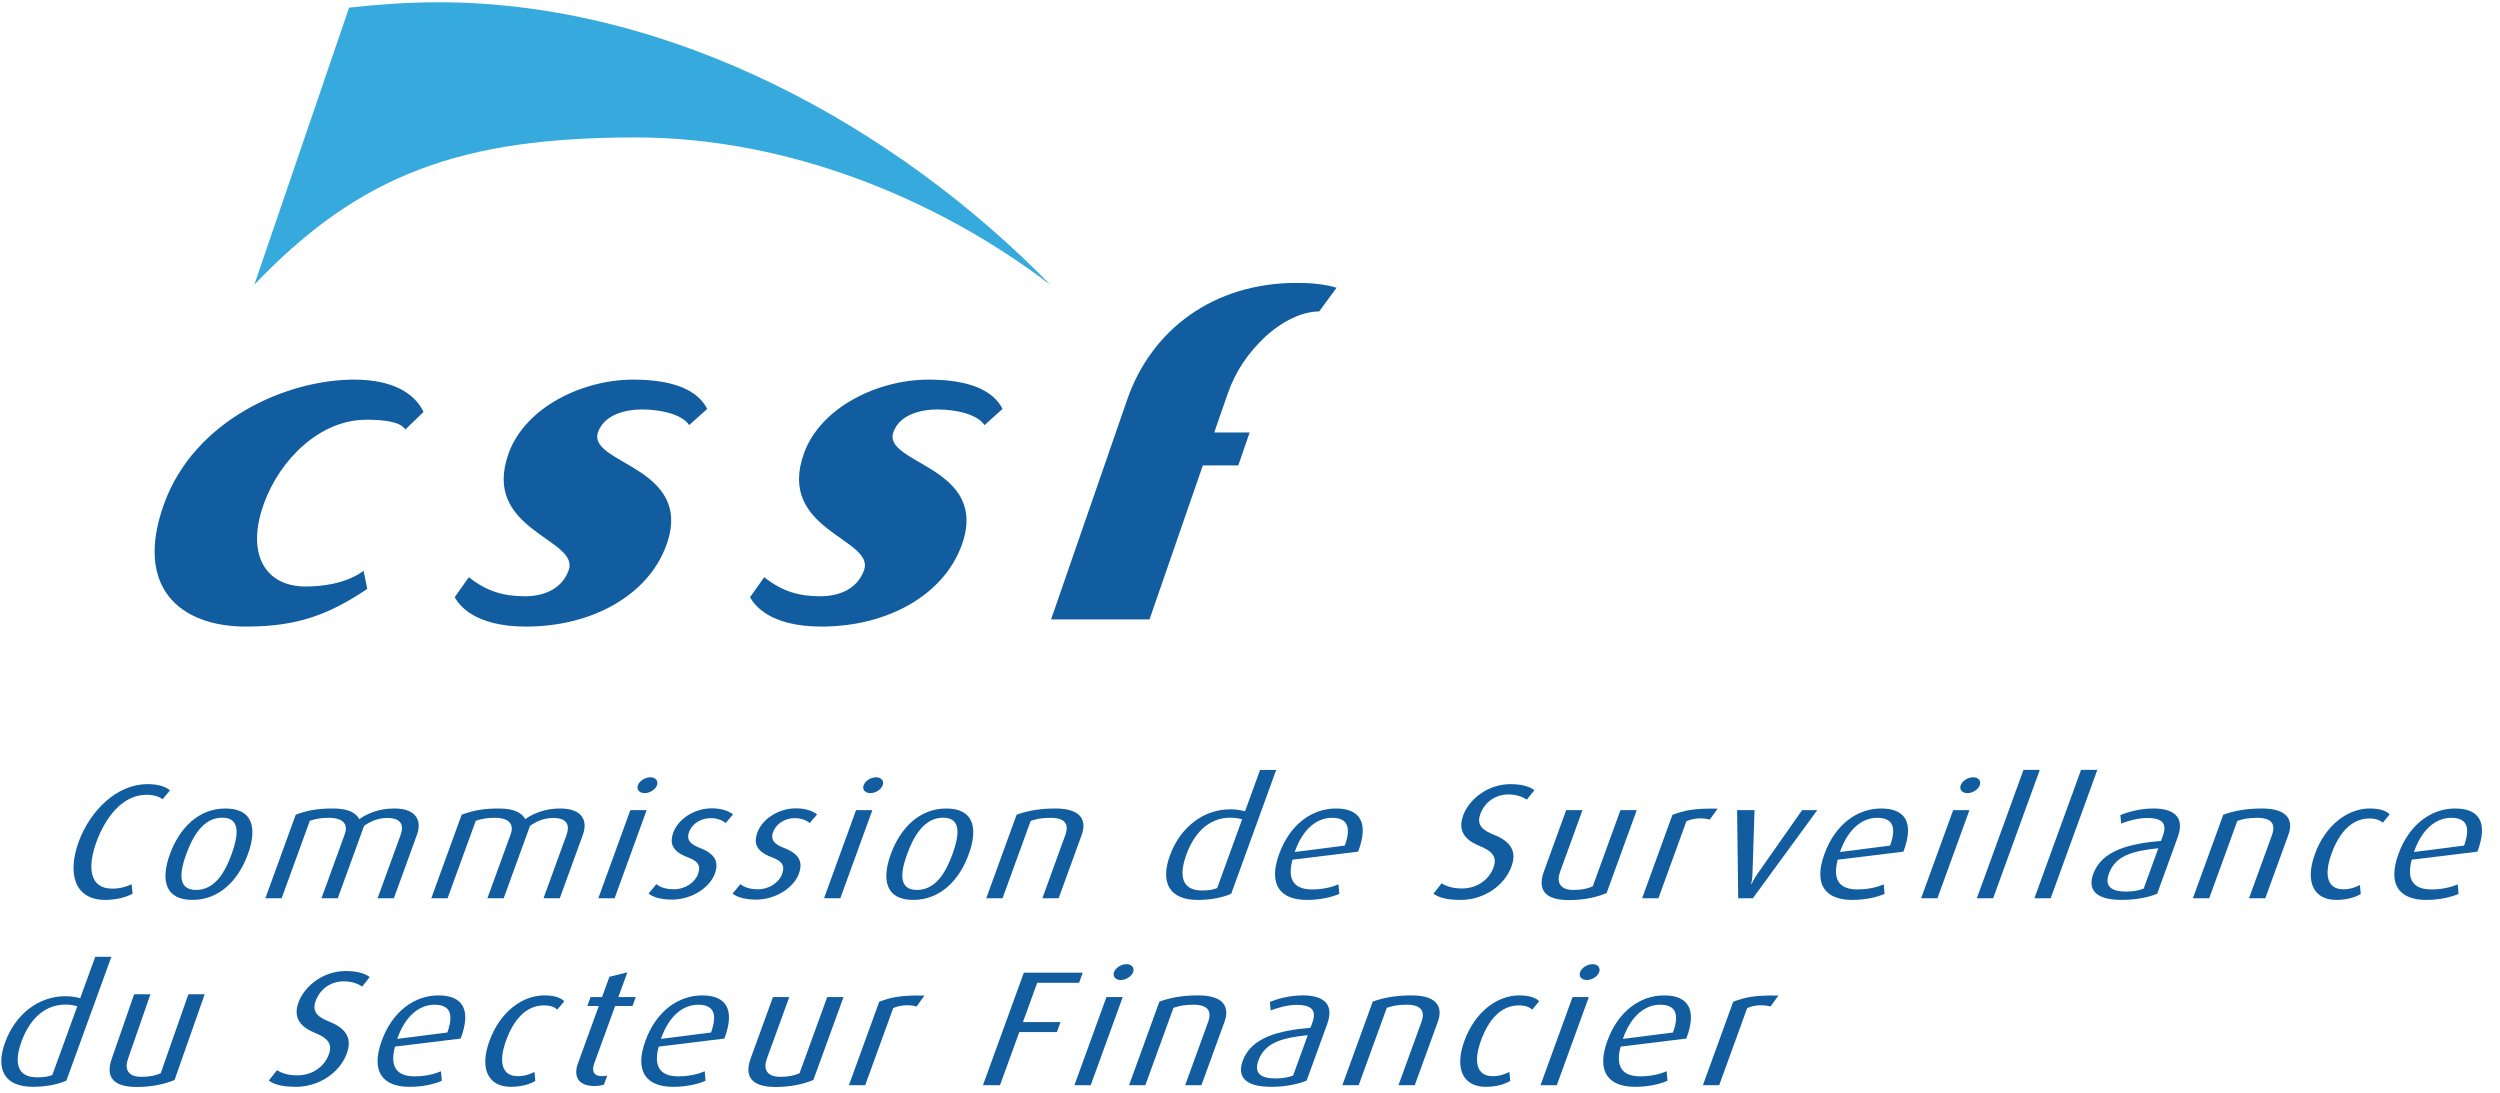
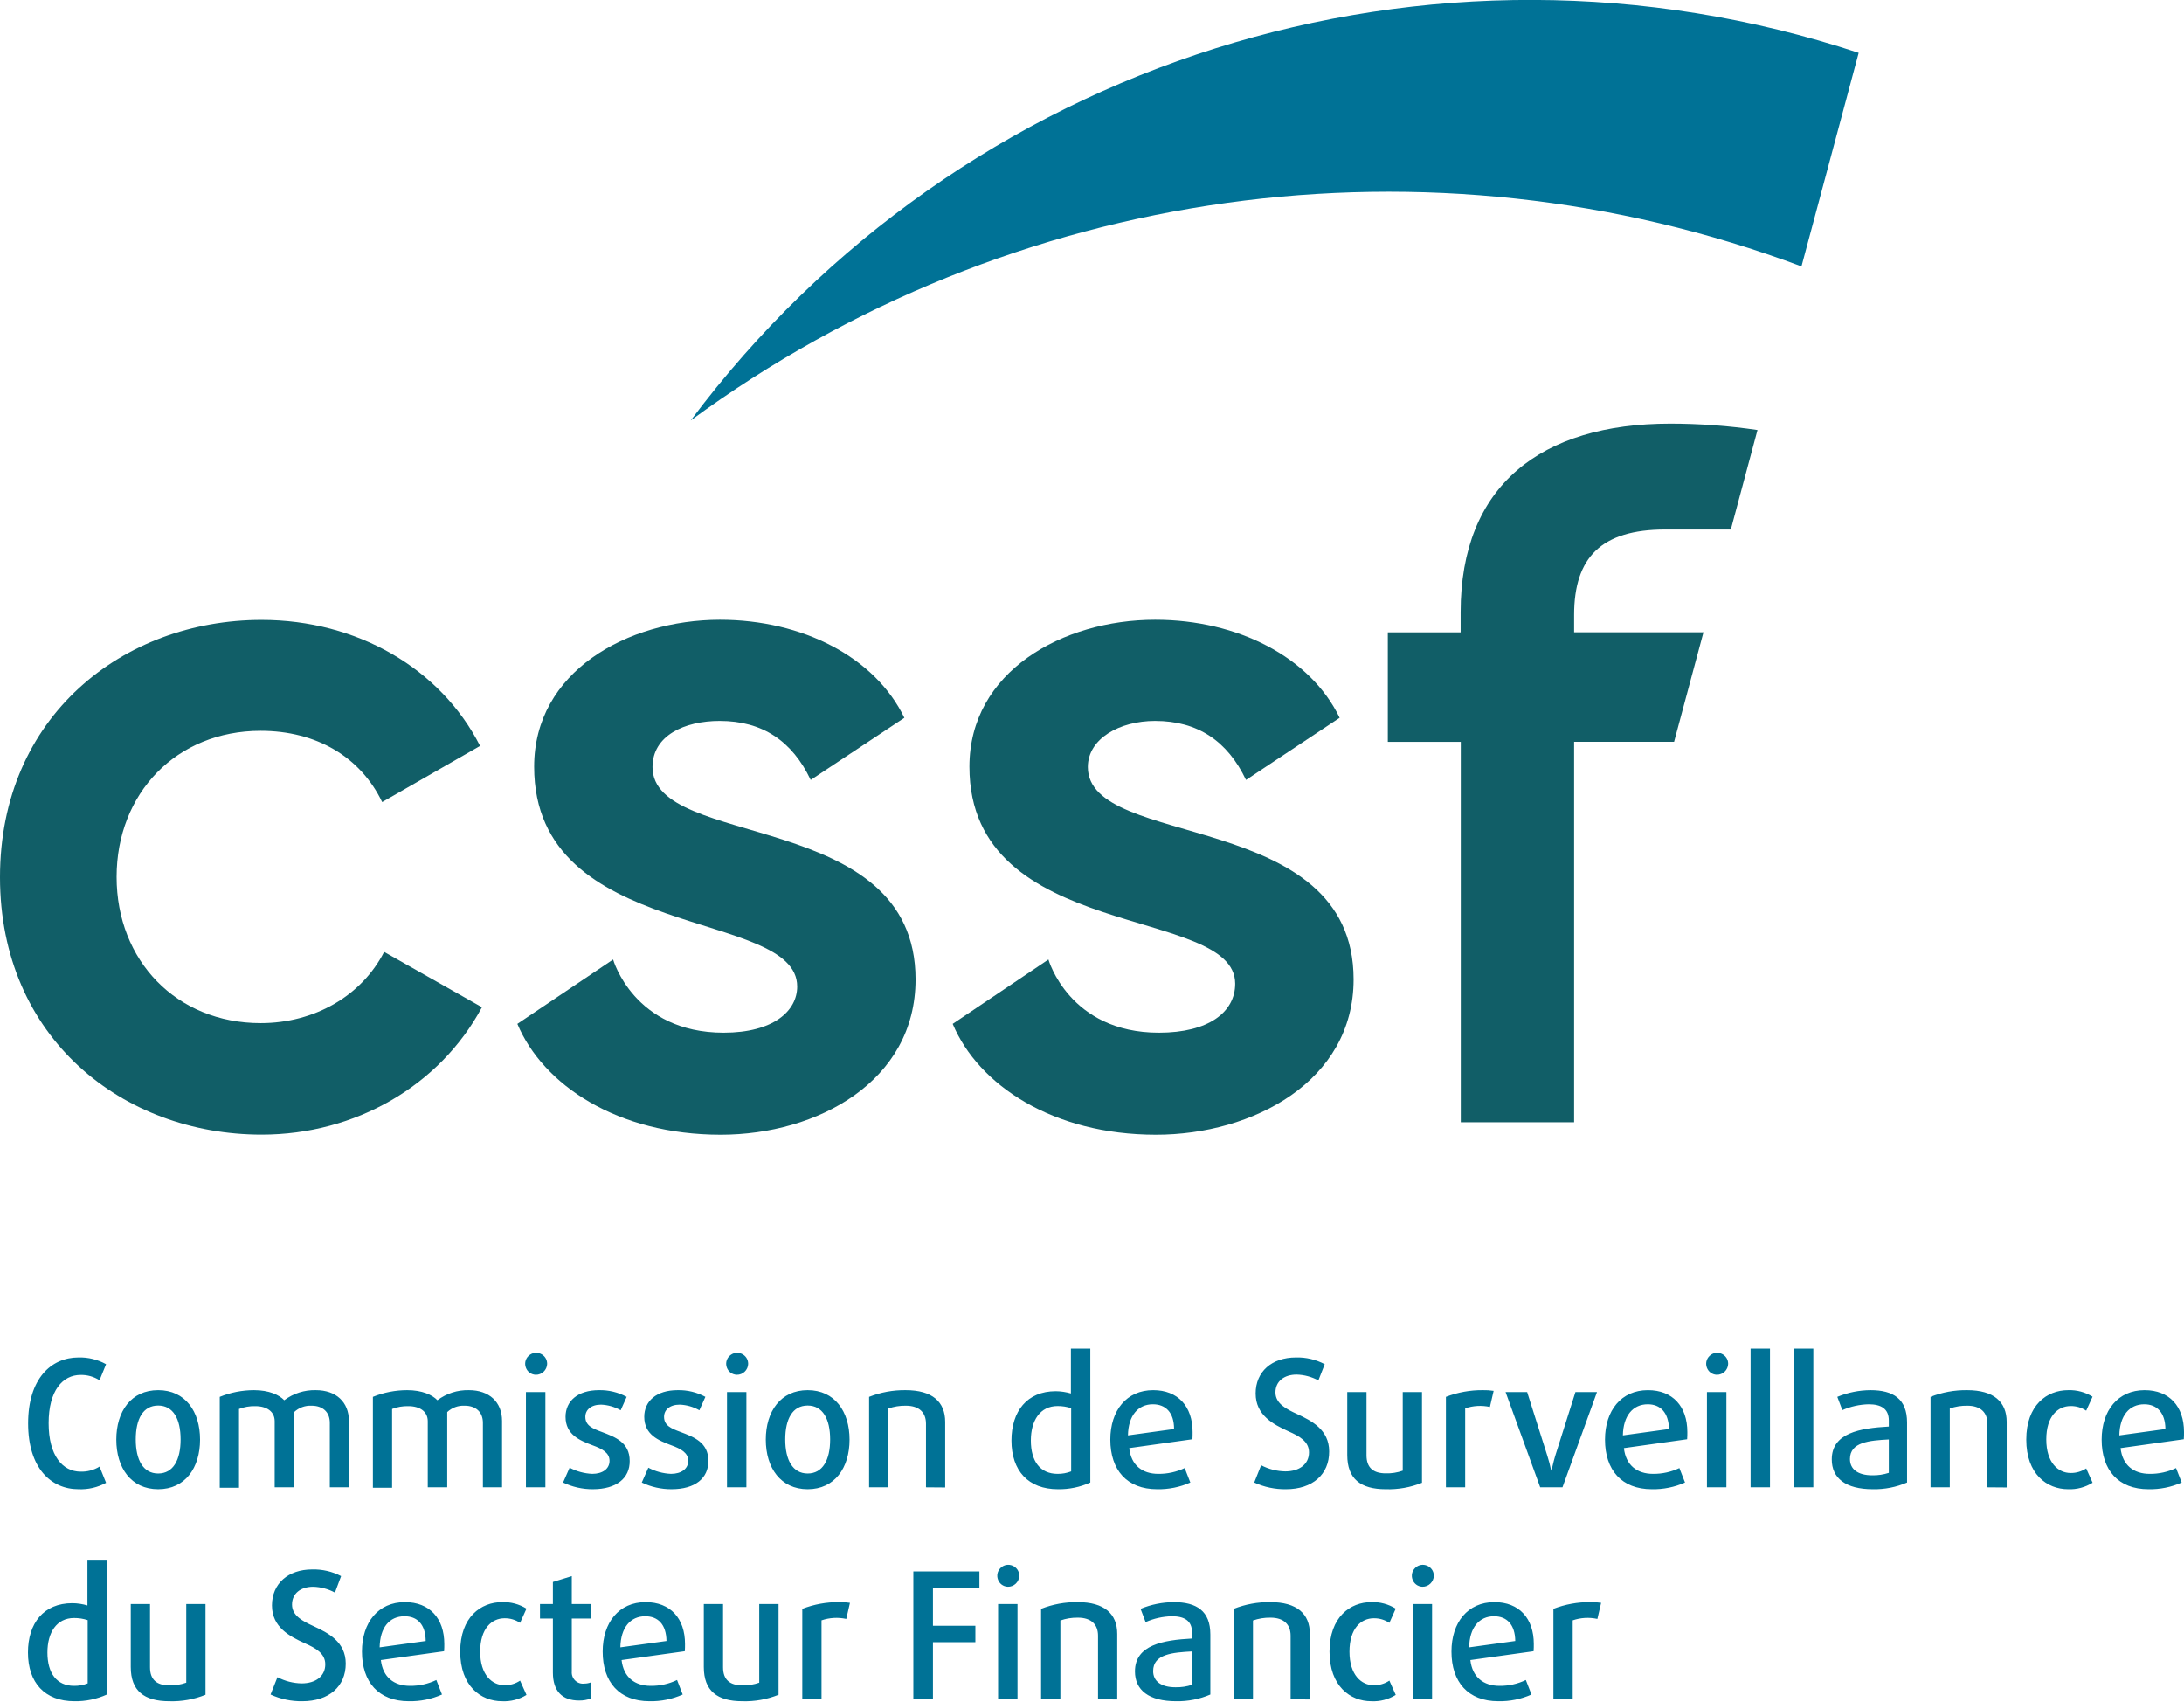
- <svg xmlns="http://www.w3.org/2000/svg" width="100%" height="100%" viewBox="0 0 119 52" version="1.1" xml:space="preserve" style="fill-rule:evenodd;clip-rule:evenodd;stroke-linejoin:round;stroke-miterlimit:1.414;">
-   <g id="logo">
-     <path d="M5.015,42.836c-1.454,0 -1.824,-1.238 -1.273,-2.756c0.541,-1.486 1.813,-2.755 3.276,-2.755c0.537,0 0.87,0.125 1.073,0.296l-0.347,0.42c-0.148,-0.101 -0.39,-0.21 -0.769,-0.21c-1.164,0 -1.973,1.113 -2.386,2.249c-0.422,1.16 -0.357,2.219 0.753,2.219c0.37,0 0.649,-0.086 0.923,-0.21l0.048,0.451c-0.33,0.179 -0.804,0.296 -1.298,0.296" style="fill:#115d9f;fill-rule:nonzero;" />
-     <path d="M10.58,38.921c-0.908,0 -1.409,0.895 -1.718,1.743c-0.307,0.849 -0.423,1.697 0.469,1.697c0.906,0 1.385,-0.856 1.692,-1.697c0.304,-0.84 0.466,-1.743 -0.443,-1.743m-1.422,3.915c-1.296,0 -1.518,-0.941 -1.072,-2.172c0.456,-1.253 1.366,-2.179 2.644,-2.179c1.304,0 1.523,0.926 1.068,2.179c-0.447,1.231 -1.353,2.172 -2.64,2.172" style="fill:#115d9f;fill-rule:nonzero;" />
-     <path d="M17.973,42.758l1.098,-3.02c0.151,-0.421 0.061,-0.802 -0.626,-0.802c-0.397,0 -0.748,0.117 -1.114,0.373l-1.254,3.449l-0.775,0l1.109,-3.051c0.169,-0.468 -0.07,-0.779 -0.757,-0.779c-0.388,0 -0.617,0.047 -0.906,0.14l-1.342,3.69l-0.775,0l1.446,-3.978c0.499,-0.187 0.998,-0.296 1.755,-0.296c0.732,0 1.102,0.195 1.271,0.506c0.437,-0.304 0.995,-0.506 1.656,-0.506c1.137,0 1.305,0.654 1.092,1.238l-1.103,3.036l-0.775,0Z" style="fill:#115d9f;fill-rule:nonzero;" />
-     <path d="M25.871,42.758l1.098,-3.02c0.151,-0.421 0.061,-0.802 -0.626,-0.802c-0.397,0 -0.748,0.117 -1.114,0.373l-1.254,3.449l-0.775,0l1.109,-3.051c0.169,-0.468 -0.07,-0.779 -0.757,-0.779c-0.388,0 -0.617,0.047 -0.906,0.14l-1.342,3.69l-0.775,0l1.446,-3.978c0.5,-0.187 0.998,-0.296 1.755,-0.296c0.732,0 1.102,0.195 1.271,0.506c0.437,-0.304 0.995,-0.506 1.656,-0.506c1.137,0 1.305,0.654 1.092,1.238l-1.103,3.036l-0.775,0Z" style="fill:#115d9f;fill-rule:nonzero;" />
-     <path d="M30.686,37.753c-0.255,0 -0.397,-0.171 -0.323,-0.373c0.077,-0.21 0.342,-0.382 0.598,-0.382c0.246,0 0.386,0.172 0.31,0.382c-0.073,0.202 -0.338,0.373 -0.585,0.373m-2.206,5.005l1.524,-4.195l0.776,0l-1.525,4.195l-0.775,0Z" style="fill:#115d9f;fill-rule:nonzero;" />
-     <path d="M31.982,42.821c-0.511,0 -0.918,-0.117 -1.111,-0.289l0.375,-0.45c0.122,0.124 0.412,0.248 0.835,0.248c0.529,0 0.997,-0.319 1.145,-0.724c0.158,-0.435 -0.036,-0.629 -0.494,-0.801c-0.815,-0.304 -0.841,-0.74 -0.683,-1.176c0.226,-0.622 0.974,-1.152 1.837,-1.152c0.486,0 0.814,0.14 1.007,0.288l-0.353,0.413c-0.107,-0.094 -0.339,-0.234 -0.708,-0.234c-0.521,0 -0.905,0.304 -1.034,0.662c-0.148,0.405 0.117,0.6 0.518,0.756c0.813,0.31 0.884,0.747 0.709,1.229c-0.232,0.638 -1.073,1.23 -2.043,1.23" style="fill:#115d9f;fill-rule:nonzero;" />
-     <path d="M35.984,42.821c-0.511,0 -0.918,-0.117 -1.112,-0.289l0.375,-0.45c0.123,0.124 0.412,0.248 0.836,0.248c0.529,0 0.997,-0.319 1.144,-0.724c0.159,-0.435 -0.035,-0.629 -0.493,-0.801c-0.815,-0.304 -0.842,-0.74 -0.684,-1.176c0.227,-0.622 0.975,-1.152 1.838,-1.152c0.485,0 0.813,0.14 1.006,0.288l-0.353,0.413c-0.106,-0.094 -0.338,-0.234 -0.708,-0.234c-0.52,0 -0.904,0.304 -1.034,0.662c-0.147,0.405 0.117,0.6 0.519,0.756c0.812,0.31 0.883,0.747 0.708,1.229c-0.232,0.638 -1.072,1.23 -2.042,1.23" style="fill:#115d9f;fill-rule:nonzero;" />
-     <path d="M41.43,37.753c-0.255,0 -0.396,-0.171 -0.322,-0.373c0.075,-0.21 0.341,-0.382 0.597,-0.382c0.246,0 0.387,0.172 0.31,0.382c-0.073,0.202 -0.338,0.373 -0.585,0.373m-2.206,5.005l1.524,-4.195l0.776,0l-1.525,4.195l-0.775,0Z" style="fill:#115d9f;fill-rule:nonzero;" />
-     <path d="M44.894,38.921c-0.909,0 -1.409,0.895 -1.718,1.743c-0.308,0.849 -0.423,1.697 0.467,1.697c0.908,0 1.387,-0.856 1.692,-1.697c0.306,-0.84 0.467,-1.743 -0.441,-1.743m-1.423,3.915c-1.296,0 -1.518,-0.941 -1.071,-2.172c0.456,-1.253 1.365,-2.179 2.643,-2.179c1.305,0 1.523,0.926 1.068,2.179c-0.446,1.231 -1.353,2.172 -2.64,2.172" style="fill:#115d9f;fill-rule:nonzero;" />
-     <path d="M49.616,42.758l1.094,-3.013c0.142,-0.389 0.113,-0.817 -0.698,-0.817c-0.441,0 -0.673,0.054 -0.953,0.148l-1.338,3.682l-0.775,0l1.444,-3.978c0.489,-0.179 1.086,-0.296 1.844,-0.296c1.322,0 1.475,0.647 1.258,1.246l-1.101,3.028l-0.775,0Z" style="fill:#115d9f;fill-rule:nonzero;" />
-     <path d="M59.126,38.999c-0.177,-0.047 -0.359,-0.077 -0.562,-0.077c-1.102,0 -1.76,0.84 -2.091,1.75c-0.36,0.989 -0.234,1.714 0.735,1.714c0.318,0 0.549,-0.032 0.73,-0.117l1.188,-3.27Zm-2.117,3.838c-1.357,0 -1.784,-0.841 -1.323,-2.11c0.507,-1.393 1.639,-2.203 2.863,-2.203c0.265,0 0.483,0.031 0.715,0.093l0.716,-1.969l0.767,0l-2.141,5.892c-0.379,0.172 -0.936,0.297 -1.597,0.297" style="fill:#115d9f;fill-rule:nonzero;" />
-     <path d="M63.4,38.928c-0.688,0 -1.377,0.49 -1.772,1.627l2.384,-0.304c0.345,-0.95 0.066,-1.323 -0.612,-1.323m-1.879,1.993c-0.256,0.949 0.076,1.416 0.931,1.416c0.538,0 0.967,-0.116 1.259,-0.241l0.04,0.451c-0.348,0.156 -0.898,0.289 -1.541,0.289c-1.244,0 -1.864,-0.694 -1.321,-2.188c0.517,-1.424 1.579,-2.164 2.698,-2.164c1.137,0 1.588,0.655 1.061,2.055l-3.127,0.382Z" style="fill:#115d9f;fill-rule:nonzero;" />
-     <path d="M69.534,42.836c-0.688,0 -1.051,-0.117 -1.302,-0.296l0.392,-0.498c0.183,0.124 0.482,0.249 0.967,0.249c0.696,0 1.281,-0.397 1.502,-1.004c0.173,-0.475 -0.023,-0.763 -0.685,-1.028c-0.883,-0.358 -0.956,-0.91 -0.766,-1.432c0.294,-0.809 1.198,-1.502 2.255,-1.502c0.556,0 0.934,0.125 1.139,0.288l-0.359,0.451c-0.168,-0.116 -0.464,-0.248 -0.87,-0.248c-0.642,0 -1.14,0.373 -1.346,0.941c-0.202,0.553 0.172,0.786 0.657,0.981c1.049,0.412 0.999,1.035 0.826,1.51c-0.339,0.934 -1.343,1.588 -2.41,1.588" style="fill:#115d9f;fill-rule:nonzero;" />
-     <path d="M74.678,42.844c-1.19,0 -1.491,-0.529 -1.185,-1.37l1.057,-2.911l0.776,0l-1.066,2.934c-0.178,0.491 -0.015,0.864 0.637,0.864c0.371,0 0.655,-0.054 0.918,-0.17l1.319,-3.628l0.775,0l-1.434,3.946c-0.418,0.179 -1.03,0.335 -1.797,0.335" style="fill:#115d9f;fill-rule:nonzero;" />
-     <path d="M81.385,39.014c-0.351,-0.101 -0.803,-0.07 -1.113,0.078l-1.332,3.667l-0.776,0l1.443,-3.971c0.544,-0.21 1.033,-0.319 2.153,-0.296l-0.375,0.522Z" style="fill:#115d9f;fill-rule:nonzero;" />
-     <path d="M83.435,42.758l-0.696,0l-0.053,-4.196l0.829,0l-0.096,3.005c-0.006,0.28 -0.064,0.514 -0.064,0.514l0.018,0c0,0 0.099,-0.226 0.301,-0.514l2.106,-3.005l0.722,0l-3.067,4.196Z" style="fill:#115d9f;fill-rule:nonzero;" />
-     <path d="M89.355,38.928c-0.688,0 -1.377,0.49 -1.772,1.627l2.385,-0.304c0.344,-0.95 0.065,-1.323 -0.613,-1.323m-1.878,1.993c-0.257,0.949 0.075,1.416 0.93,1.416c0.538,0 0.968,-0.116 1.26,-0.241l0.039,0.451c-0.348,0.156 -0.898,0.289 -1.542,0.289c-1.242,0 -1.864,-0.694 -1.32,-2.188c0.517,-1.424 1.579,-2.164 2.698,-2.164c1.138,0 1.588,0.655 1.061,2.055l-3.126,0.382Z" style="fill:#115d9f;fill-rule:nonzero;" />
-     <path d="M93.652,37.753c-0.255,0 -0.396,-0.171 -0.323,-0.373c0.076,-0.21 0.342,-0.382 0.597,-0.382c0.247,0 0.387,0.172 0.311,0.382c-0.074,0.202 -0.338,0.373 -0.585,0.373m-2.206,5.005l1.524,-4.195l0.775,0l-1.524,4.195l-0.775,0Z" style="fill:#115d9f;fill-rule:nonzero;" />
-     <path d="M94.098,42.758l2.22,-6.111l0.776,0l-2.221,6.111l-0.775,0Z" style="fill:#115d9f;fill-rule:nonzero;" />
-     <path d="M96.837,42.758l2.22,-6.111l0.776,0l-2.221,6.111l-0.775,0Z" style="fill:#115d9f;fill-rule:nonzero;" />
-     <path d="M102.736,40.376c-1.247,0.132 -2.043,0.358 -2.351,1.206c-0.221,0.608 0.112,0.857 0.817,0.857c0.3,0 0.608,-0.047 0.836,-0.14l0.698,-1.923Zm-1.74,2.459c-1.234,0 -1.634,-0.474 -1.357,-1.237c0.405,-1.113 1.704,-1.44 3.224,-1.572l0.094,-0.257c0.235,-0.646 -0.138,-0.833 -0.746,-0.833c-0.459,0 -0.936,0.148 -1.243,0.264l-0.038,-0.404c0.322,-0.132 0.915,-0.312 1.568,-0.312c0.881,0 1.535,0.335 1.162,1.363l-0.978,2.693c-0.427,0.179 -1.024,0.295 -1.686,0.295" style="fill:#115d9f;fill-rule:nonzero;" />
-     <path d="M107.053,42.758l1.095,-3.013c0.141,-0.389 0.112,-0.817 -0.699,-0.817c-0.441,0 -0.672,0.054 -0.953,0.148l-1.338,3.682l-0.776,0l1.446,-3.978c0.488,-0.179 1.085,-0.296 1.843,-0.296c1.322,0 1.476,0.647 1.258,1.246l-1.101,3.028l-0.775,0Z" style="fill:#115d9f;fill-rule:nonzero;" />
-     <path d="M111.203,42.836c-1.04,0 -1.507,-0.825 -1.015,-2.18c0.501,-1.378 1.556,-2.172 2.613,-2.172c0.583,0 0.84,0.164 0.947,0.281l-0.328,0.397c-0.108,-0.094 -0.279,-0.202 -0.632,-0.202c-0.864,0 -1.451,0.692 -1.807,1.673c-0.365,1.005 -0.211,1.697 0.556,1.697c0.326,0 0.58,-0.093 0.796,-0.202l0.039,0.427c-0.239,0.149 -0.64,0.281 -1.169,0.281" style="fill:#115d9f;fill-rule:nonzero;" />
-     <path d="M116.677,38.928c-0.688,0 -1.377,0.49 -1.773,1.627l2.386,-0.304c0.344,-0.95 0.065,-1.323 -0.613,-1.323m-1.878,1.993c-0.257,0.949 0.075,1.416 0.93,1.416c0.538,0 0.968,-0.116 1.26,-0.241l0.039,0.451c-0.348,0.156 -0.898,0.289 -1.541,0.289c-1.243,0 -1.864,-0.694 -1.321,-2.188c0.517,-1.424 1.579,-2.164 2.698,-2.164c1.138,0 1.588,0.655 1.061,2.055l-3.126,0.382Z" style="fill:#115d9f;fill-rule:nonzero;" />
-     <path d="M3.68,47.895c-0.177,-0.047 -0.359,-0.077 -0.562,-0.077c-1.102,0 -1.759,0.84 -2.091,1.75c-0.36,0.989 -0.234,1.713 0.735,1.713c0.317,0 0.549,-0.031 0.73,-0.116l1.188,-3.27Zm-2.117,3.837c-1.357,0 -1.784,-0.84 -1.322,-2.109c0.506,-1.393 1.637,-2.203 2.863,-2.203c0.264,0 0.481,0.031 0.714,0.093l0.716,-1.969l0.767,0l-2.141,5.892c-0.379,0.172 -0.937,0.296 -1.597,0.296" style="fill:#115d9f;fill-rule:nonzero;" />
-     <path d="M6.513,51.74c-1.19,0 -1.491,-0.529 -1.185,-1.37l1.057,-3.043l0.776,0l-1.066,3.066c-0.178,0.491 -0.015,0.864 0.637,0.864c0.371,0 0.655,-0.054 0.918,-0.171l1.318,-3.759l0.775,0l-1.433,4.078c-0.418,0.179 -1.03,0.335 -1.797,0.335" style="fill:#115d9f;fill-rule:nonzero;" />
-     <path d="M14.096,51.732c-0.688,0 -1.051,-0.117 -1.302,-0.295l0.392,-0.498c0.183,0.123 0.482,0.248 0.968,0.248c0.695,0 1.281,-0.397 1.501,-1.004c0.173,-0.475 -0.022,-0.763 -0.684,-1.028c-0.884,-0.358 -0.956,-0.91 -0.766,-1.432c0.294,-0.809 1.197,-1.502 2.254,-1.502c0.557,0 0.934,0.125 1.139,0.288l-0.358,0.451c-0.169,-0.116 -0.465,-0.248 -0.87,-0.248c-0.643,0 -1.141,0.373 -1.347,0.941c-0.201,0.553 0.174,0.786 0.658,0.981c1.048,0.412 0.998,1.035 0.826,1.511c-0.339,0.933 -1.344,1.587 -2.411,1.587" style="fill:#115d9f;fill-rule:nonzero;" />
-     <path d="M20.68,47.825c-0.688,0 -1.376,0.49 -1.772,1.626l2.385,-0.303c0.344,-0.95 0.066,-1.323 -0.613,-1.323m-1.878,1.993c-0.257,0.949 0.075,1.416 0.93,1.416c0.539,0 0.968,-0.117 1.26,-0.241l0.039,0.451c-0.347,0.156 -0.897,0.289 -1.542,0.289c-1.242,0 -1.863,-0.694 -1.32,-2.188c0.518,-1.424 1.579,-2.164 2.699,-2.164c1.137,0 1.587,0.655 1.06,2.055l-3.126,0.382Z" style="fill:#115d9f;fill-rule:nonzero;" />
-     <path d="M24.311,51.732c-1.04,0 -1.507,-0.825 -1.015,-2.18c0.501,-1.378 1.557,-2.171 2.613,-2.171c0.582,0 0.84,0.163 0.948,0.28l-0.329,0.397c-0.108,-0.094 -0.279,-0.202 -0.632,-0.202c-0.864,0 -1.451,0.692 -1.807,1.673c-0.365,1.004 -0.211,1.697 0.555,1.697c0.327,0 0.581,-0.093 0.797,-0.202l0.039,0.428c-0.239,0.147 -0.64,0.28 -1.169,0.28" style="fill:#115d9f;fill-rule:nonzero;" />
-     <path d="M28.301,51.694c-0.863,0 -0.982,-0.545 -0.797,-1.059l0.999,-2.748l-0.547,0l0.156,-0.428l0.546,0l0.351,-0.965l0.853,-0.21l-0.428,1.175l0.828,0l-0.155,0.428l-0.828,0l-0.993,2.733c-0.122,0.335 -0.054,0.607 0.379,0.607c0.08,0 0.155,-0.016 0.24,-0.032l-0.158,0.437c-0.096,0.023 -0.252,0.062 -0.446,0.062" style="fill:#115d9f;fill-rule:nonzero;" />
-     <path d="M33.233,47.825c-0.689,0 -1.377,0.49 -1.774,1.626l2.385,-0.303c0.346,-0.95 0.067,-1.323 -0.611,-1.323m-1.879,1.993c-0.258,0.949 0.075,1.416 0.931,1.416c0.537,0 0.967,-0.117 1.259,-0.241l0.039,0.451c-0.347,0.156 -0.897,0.289 -1.541,0.289c-1.243,0 -1.864,-0.694 -1.321,-2.188c0.517,-1.424 1.58,-2.164 2.699,-2.164c1.137,0 1.587,0.655 1.061,2.055l-3.127,0.382Z" style="fill:#115d9f;fill-rule:nonzero;" />
-     <path d="M36.921,51.74c-1.19,0 -1.491,-0.529 -1.185,-1.37l1.057,-2.911l0.776,0l-1.066,2.934c-0.178,0.491 -0.015,0.864 0.637,0.864c0.371,0 0.655,-0.054 0.918,-0.171l1.318,-3.627l0.776,0l-1.435,3.946c-0.417,0.179 -1.029,0.335 -1.796,0.335" style="fill:#115d9f;fill-rule:nonzero;" />
-     <path d="M43.629,47.91c-0.351,-0.102 -0.803,-0.07 -1.113,0.077l-1.332,3.667l-0.775,0l1.442,-3.97c0.544,-0.21 1.033,-0.319 2.153,-0.296l-0.375,0.522Z" style="fill:#115d9f;fill-rule:nonzero;" />
-     <path d="M49.371,46.782l-0.679,1.868l1.789,0l-0.172,0.475l-1.79,0l-0.919,2.53l-0.811,0l1.946,-5.356l2.803,0l-0.175,0.483l-1.992,0Z" style="fill:#115d9f;fill-rule:nonzero;" />
-     <path d="M53.349,46.649c-0.255,0 -0.396,-0.171 -0.322,-0.373c0.076,-0.21 0.341,-0.382 0.597,-0.382c0.247,0 0.388,0.172 0.31,0.382c-0.073,0.202 -0.338,0.373 -0.585,0.373m-2.206,5.005l1.524,-4.195l0.776,0l-1.525,4.195l-0.775,0Z" style="fill:#115d9f;fill-rule:nonzero;" />
-     <path d="M56.414,51.654l1.095,-3.013c0.141,-0.389 0.112,-0.816 -0.699,-0.816c-0.441,0 -0.672,0.054 -0.953,0.147l-1.338,3.682l-0.775,0l1.444,-3.978c0.489,-0.179 1.086,-0.296 1.845,-0.296c1.321,0 1.475,0.647 1.257,1.246l-1.101,3.028l-0.775,0Z" style="fill:#115d9f;fill-rule:nonzero;" />
-     <path d="M62.251,49.272c-1.247,0.133 -2.042,0.358 -2.351,1.207c-0.221,0.607 0.112,0.856 0.817,0.856c0.3,0 0.607,-0.047 0.835,-0.14l0.699,-1.923Zm-1.74,2.46c-1.234,0 -1.634,-0.475 -1.357,-1.238c0.404,-1.113 1.704,-1.44 3.224,-1.572l0.094,-0.257c0.234,-0.646 -0.138,-0.833 -0.747,-0.833c-0.458,0 -0.935,0.148 -1.242,0.265l-0.038,-0.405c0.322,-0.132 0.915,-0.312 1.568,-0.312c0.881,0 1.535,0.335 1.162,1.363l-0.979,2.693c-0.426,0.179 -1.023,0.296 -1.685,0.296" style="fill:#115d9f;fill-rule:nonzero;" />
-     <path d="M66.568,51.654l1.095,-3.013c0.141,-0.389 0.111,-0.816 -0.699,-0.816c-0.441,0 -0.672,0.054 -0.953,0.147l-1.338,3.682l-0.776,0l1.446,-3.978c0.487,-0.179 1.086,-0.296 1.843,-0.296c1.323,0 1.477,0.647 1.258,1.246l-1.101,3.028l-0.775,0Z" style="fill:#115d9f;fill-rule:nonzero;" />
-     <path d="M70.717,51.732c-1.04,0 -1.507,-0.825 -1.015,-2.18c0.501,-1.378 1.557,-2.171 2.613,-2.171c0.582,0 0.84,0.163 0.948,0.28l-0.329,0.397c-0.107,-0.094 -0.279,-0.202 -0.632,-0.202c-0.864,0 -1.451,0.692 -1.807,1.673c-0.365,1.004 -0.211,1.697 0.555,1.697c0.327,0 0.581,-0.093 0.797,-0.202l0.039,0.428c-0.239,0.147 -0.64,0.28 -1.169,0.28" style="fill:#115d9f;fill-rule:nonzero;" />
-     <path d="M75.535,46.649c-0.256,0 -0.396,-0.171 -0.323,-0.373c0.076,-0.21 0.342,-0.382 0.597,-0.382c0.247,0 0.387,0.172 0.311,0.382c-0.074,0.202 -0.338,0.373 -0.585,0.373m-2.206,5.005l1.524,-4.195l0.775,0l-1.524,4.195l-0.775,0Z" style="fill:#115d9f;fill-rule:nonzero;" />
-     <path d="M79.021,47.825c-0.688,0 -1.377,0.49 -1.772,1.626l2.384,-0.303c0.345,-0.95 0.067,-1.323 -0.612,-1.323m-1.879,1.993c-0.256,0.949 0.076,1.416 0.931,1.416c0.538,0 0.968,-0.117 1.26,-0.241l0.039,0.451c-0.348,0.156 -0.898,0.289 -1.541,0.289c-1.243,0 -1.864,-0.694 -1.321,-2.188c0.518,-1.424 1.579,-2.164 2.699,-2.164c1.136,0 1.587,0.655 1.06,2.055l-3.127,0.382Z" style="fill:#115d9f;fill-rule:nonzero;" />
-     <path d="M84.278,47.91c-0.351,-0.102 -0.803,-0.07 -1.113,0.077l-1.331,3.667l-0.776,0l1.442,-3.97c0.544,-0.21 1.033,-0.319 2.153,-0.296l-0.375,0.522Z" style="fill:#115d9f;fill-rule:nonzero;" />
-     <path d="M30.271,6.542c7.183,0 14.327,2.89 19.732,7.021c-7.335,-7.511 -18.013,-13.455 -29.127,-13.455c-1.448,0 -2.863,0.1 -4.259,0.256l-4.511,13.188c5.053,-5.302 9.901,-7.01 18.165,-7.01" style="fill:#36aadc;fill-rule:nonzero;" />
-     <path d="M11.708,29.825c-3.188,0 -5.333,-1.908 -3.889,-5.866c1.442,-3.957 5.802,-5.889 9.037,-5.889c1.839,0 2.881,0.652 3.304,1.536l-0.865,0.838c-0.251,-0.395 -1.11,-0.465 -1.855,-0.465c-2.211,0 -4.109,1.885 -4.873,3.98c-0.874,2.398 0.047,3.958 1.978,3.958c0.746,0 1.905,-0.117 2.762,-0.746l0.175,0.862c-1.909,1.28 -3.423,1.792 -5.774,1.792" style="fill:#115d9f;fill-rule:nonzero;" />
-     <path d="M25.045,29.825c-2.491,0 -3.203,-1.048 -3.402,-1.397l0.674,-0.954c0.849,0.675 1.648,0.908 2.672,0.908c0.908,0 1.757,-0.349 2.079,-1.234c0.552,-1.513 -4.2,-1.885 -2.851,-5.586c0.79,-2.165 3.485,-3.492 5.929,-3.492c1.932,0 3.072,0.512 3.517,1.396l-0.861,0.769c-0.311,-0.489 -1.288,-0.745 -2.243,-0.745c-0.768,0 -1.784,0.233 -2.089,1.071c-0.56,1.536 4.62,1.629 3.245,5.4c-0.875,2.398 -3.574,3.864 -6.67,3.864" style="fill:#115d9f;fill-rule:nonzero;" />
-     <path d="M39.103,29.825c-2.49,0 -3.203,-1.048 -3.402,-1.397l0.675,-0.954c0.848,0.675 1.647,0.908 2.671,0.908c0.908,0 1.757,-0.349 2.08,-1.234c0.552,-1.513 -4.201,-1.885 -2.852,-5.586c0.791,-2.165 3.485,-3.492 5.929,-3.492c1.932,0 3.072,0.512 3.518,1.396l-0.862,0.769c-0.31,-0.489 -1.289,-0.745 -2.243,-0.745c-0.768,0 -1.784,0.233 -2.089,1.071c-0.56,1.536 4.619,1.629 3.245,5.4c-0.875,2.398 -3.575,3.864 -6.67,3.864" style="fill:#115d9f;fill-rule:nonzero;" />
-     <path d="M62.793,14.825c-0.811,0 -1.758,0.461 -2.561,1.199c-0.81,0.76 -1.421,1.636 -1.803,2.742l-0.631,1.82l1.685,0l-0.542,1.568l-1.686,0l-2.538,7.328l-4.685,0l3.624,-10.463c1.15,-3.318 4.092,-5.553 8.075,-5.553c0.614,0 1.276,0.046 1.891,0.23l-0.829,1.129Z" style="fill:#115d9f;fill-rule:nonzero;" />
-   </g>
+ <svg xmlns="http://www.w3.org/2000/svg" viewBox="0 0 433.41 337.567" version="1.1" id="svg4" width="433.41" height="337.567">
+   <defs id="defs8" />
+   <path style="fill:#007296;fill-opacity:1" d="m 357.5,52.856 11.35,-42.37 a 208,208 0 0 0 -231.78,72.94 234,234 0 0 1 220.43,-30.57 z" id="path1243" />
+   <path style="fill:#115e67;fill-opacity:1" d="m 76.23,188.876 c -4.46,8.73 -13.85,14.13 -24.5,14.13 -16.73,0 -28.59,-12.41 -28.59,-29 0,-16.59 11.86,-29 28.59,-29 11,0 19.8,5.15 24.11,14.14 l 19.43,-11.14 c -7.84,-15.41 -24.45,-25 -43.35,-25 -27.52,0 -51.92,19.13 -51.92,51.05 0,31.92 24.4,51.08 51.92,51.08 18.58,0 35.34,-9.68 43.72,-25.28 z" id="path1241" />
+   <path style="fill:#115e67;fill-opacity:1" d="m 179.47,142.426 c -5.79,-12 -20.17,-19.45 -36.62,-19.45 -18.41,0.03 -36.85,10.31 -36.85,29.15 0,35 52.2,28 52.2,43.62 0,4.84 -4.7,9.16 -14.59,9.16 -17.83,0 -21.94,-14.52 -21.94,-14.52 l -19,12.77 c 5.11,12.16 19.88,22 40.35,22 19.22,0 38.67,-10.61 38.67,-30.82 0,-34 -52.2,-25.71 -52.2,-42.14 0,-6.23 6.31,-9.15 13.33,-9.15 8.5,0 14.4,4 18.06,11.71 z" id="path1239" />
+   <path style="fill:#115e67;fill-opacity:1" d="m 265.85,142.426 c -5.79,-12 -20.16,-19.45 -36.61,-19.45 -18.41,0 -36.86,10.31 -36.86,29.15 0,35 52.74,27.45 52.74,43.06 0,5.62 -5.24,9.72 -15.13,9.72 -17.83,0 -21.93,-14.52 -21.93,-14.52 l -19,12.77 c 5.11,12.16 19.88,22 40.35,22 19.22,0 39.21,-10.61 39.21,-30.82 0,-34 -52.74,-25.71 -52.74,-42.14 0,-5.64 6.31,-9.15 13.33,-9.15 8.49,0 14.39,4 18.06,11.71 z" id="path1237" />
+   <path style="fill:#115e67;fill-opacity:1" d="m 312.38,125.456 v -3.45 c 0,-11.36 5.36,-16.94 18.1,-16.94 h 13 l 5.29,-19.74 a 119.16,119.16 0 0 0 -17.27,-1.27 c -25.75,0 -41.64,12.3 -41.64,37.41 v 4 h -14.45 v 21.73 h 14.48 v 75.48 h 22.49 v -75.49 h 19.84 l 5.83,-21.73 z" id="path1235" />
+   <path style="fill:#007296;fill-opacity:1" data-name="Calque 1" id="Calque_1" d="m 15.58,295.496 c -5.47,0 -10,-4.2 -10,-13.07 0,-8.87 4.56,-13.08 10,-13.08 1.91,-0.051 3.799,0.412 5.47,1.34 l -1.3,3.19 c -1.118,-0.716 -2.423,-1.085 -3.75,-1.06 -3.58,0 -6.35,3.12 -6.35,9.57 0,6.45 2.77,9.62 6.35,9.62 1.321,0.042 2.625,-0.306 3.75,-1 l 1.3,3.22 c -1.674,0.912 -3.565,1.351 -5.47,1.27 z m 15.81,0 c -5.37,0 -8.31,-4.24 -8.31,-9.85 0,-5.61 2.94,-9.81 8.31,-9.81 5.37,0 8.31,4.21 8.31,9.81 0,5.6 -2.95,9.85 -8.31,9.85 z m 0,-16.61 c -3,0 -4.45,2.66 -4.45,6.73 0,4.07 1.47,6.76 4.45,6.76 2.98,0 4.45,-2.69 4.45,-6.76 0,-4.07 -1.47,-6.73 -4.45,-6.73 z m 34.06,16.23 v -12.8 c 0,-2.17 -1.44,-3.4 -3.61,-3.4 -1.281,-0.067 -2.535,0.392 -3.47,1.27 v 14.93 h -3.86 v -13.11 c 0,-1.89 -1.51,-3 -3.85,-3 -1.103,-0.028 -2.201,0.162 -3.23,0.56 v 15.64 h -3.82 v -18.04 c 2.16,-0.877 4.469,-1.329 6.8,-1.33 3,0 5,0.95 6,2 1.804,-1.355 4.014,-2.06 6.27,-2 4,0 6.56,2.35 6.56,6.1 v 13.18 z m 30.38,0 v -12.8 c 0,-2.17 -1.44,-3.4 -3.61,-3.4 -1.282,-0.069 -2.536,0.39 -3.47,1.27 v 14.93 h -3.86 v -13.11 c 0,-1.89 -1.51,-3 -3.86,-3 -1.1,-0.028 -2.194,0.163 -3.22,0.56 v 15.64 H 74 v -18.04 c 2.16,-0.877 4.469,-1.329 6.8,-1.33 3,0 5,0.95 6,2 1.804,-1.355 4.014,-2.06 6.27,-2 4,0 6.56,2.35 6.56,6.1 v 13.18 z m 10.47,-22.33 c -1.918,-0.088 -2.794,-2.433 -1.403,-3.757 1.391,-1.324 3.69,-0.333 3.683,1.587 -0.033,1.228 -1.052,2.198 -2.28,2.17 z m -1.93,22.33 v -18.9 h 3.86 v 18.9 z m 13.26,0.38 c -2.039,0.007 -4.052,-0.447 -5.89,-1.33 l 1.3,-2.94 c 1.387,0.735 2.921,1.152 4.49,1.22 2.06,0 3.43,-1 3.43,-2.59 0,-1.59 -1.44,-2.38 -3.37,-3.08 -2.52,-0.95 -5.36,-2.11 -5.36,-5.65 0,-3.12 2.42,-5.29 6.63,-5.29 1.917,-0.04 3.813,0.419 5.5,1.33 l -1.19,2.66 c -1.189,-0.679 -2.522,-1.063 -3.89,-1.12 -2,0 -3.12,1.05 -3.12,2.42 0,1.72 1.4,2.32 3.26,3 2.63,1 5.54,2.06 5.54,5.75 0.04,3.42 -2.6,5.62 -7.33,5.62 z m 15.62,0 c -2.039,0.007 -4.052,-0.447 -5.89,-1.33 l 1.3,-2.94 c 1.387,0.735 2.921,1.152 4.49,1.22 2.06,0 3.43,-1 3.43,-2.59 0,-1.59 -1.44,-2.38 -3.36,-3.08 -2.53,-0.95 -5.37,-2.11 -5.37,-5.65 0,-3.12 2.42,-5.29 6.63,-5.29 1.918,-0.041 3.813,0.417 5.5,1.33 l -1.19,2.66 c -1.188,-0.68 -2.522,-1.064 -3.89,-1.12 -2,0 -3.12,1.05 -3.12,2.42 0,1.72 1.4,2.32 3.26,3 2.63,1 5.54,2.06 5.54,5.75 0,3.42 -2.58,5.62 -7.33,5.62 z m 12.94,-22.71 c -1.918,-0.088 -2.794,-2.433 -1.403,-3.757 1.391,-1.324 3.69,-0.333 3.683,1.587 -0.027,1.23 -1.05,2.204 -2.28,2.17 z m -1.92,22.33 v -18.9 h 3.85 v 18.9 z m 16.01,0.38 c -5.36,0 -8.31,-4.24 -8.31,-9.85 0,-5.61 2.95,-9.81 8.31,-9.81 5.36,0 8.31,4.21 8.31,9.81 0,5.6 -2.94,9.85 -8.31,9.85 z m 0,-16.61 c -3,0 -4.45,2.66 -4.45,6.73 0,4.07 1.47,6.76 4.45,6.76 2.98,0 4.46,-2.69 4.46,-6.76 0,-4.07 -1.48,-6.73 -4.46,-6.73 z m 23.48,16.23 v -12.62 c 0,-2.21 -1.33,-3.58 -4,-3.58 -1.181,-0.02 -2.355,0.17 -3.47,0.56 v 15.64 h -3.82 v -17.95 c 2.308,-0.909 4.77,-1.36 7.25,-1.33 5.3,0 7.85,2.31 7.85,6.31 v 13 z m 26.18,0.38 c -5.89,0 -9.22,-3.68 -9.22,-9.67 0,-5.78 3.08,-9.78 8.8,-9.78 1.016,0.012 2.025,0.164 3,0.45 v -8.9 h 3.85 v 26.57 c -2.019,0.913 -4.215,1.367 -6.43,1.33 z m 2.63,-16.09 c -0.872,-0.284 -1.783,-0.425 -2.7,-0.42 -3.47,0 -5.3,2.88 -5.3,6.84 0,4.14 1.86,6.62 5.3,6.62 0.923,0.011 1.84,-0.156 2.7,-0.49 z m 24.07,6.17 -12.55,1.76 c 0.38,3.4 2.59,5.11 5.78,5.11 1.808,0.019 3.597,-0.375 5.23,-1.15 l 1.12,2.87 c -2.073,0.921 -4.322,1.375 -6.59,1.33 -6,0 -9.29,-3.82 -9.29,-9.85 0,-5.78 3.22,-9.81 8.51,-9.81 4.91,0 7.82,3.22 7.82,8.31 0,0.45 0,0.94 -0.03,1.43 z m -7.85,-6.94 c -2.95,0 -4.88,2.25 -4.95,6.17 l 9.15,-1.26 c 0.01,-3.29 -1.68,-4.91 -4.2,-4.91 z m 26.42,16.86 c -2.176,0.034 -4.333,-0.421 -6.31,-1.33 l 1.37,-3.43 c 1.483,0.775 3.127,1.193 4.8,1.22 2.8,0 4.7,-1.43 4.7,-3.78 0,-2.18 -1.93,-3.23 -4.07,-4.17 -3,-1.37 -6.52,-3.19 -6.52,-7.51 0,-4.32 3.19,-7.15 8,-7.15 1.987,-0.052 3.954,0.41 5.71,1.34 l -1.26,3.22 c -1.326,-0.719 -2.802,-1.116 -4.31,-1.16 -2.49,0 -4.21,1.34 -4.21,3.54 0,2.2 2.14,3.3 4.28,4.28 2.87,1.33 6.38,3.09 6.38,7.43 0.03,4.56 -3.3,7.5 -8.56,7.5 z m 19.79,0 c -5,0 -7.64,-2.06 -7.64,-6.8 v -12.48 h 3.82 v 12.55 c 0,2.42 1.3,3.58 3.82,3.58 1.146,0.033 2.289,-0.147 3.37,-0.53 v -15.6 h 3.82 v 18 c -2.282,0.921 -4.731,1.357 -7.19,1.28 z m 20.67,-16.33 c -1.632,-0.355 -3.329,-0.259 -4.91,0.28 v 15.67 h -3.82 v -17.95 c 2.338,-0.901 4.825,-1.353 7.33,-1.33 0.716,-0.018 1.432,0.029 2.14,0.14 z m 14.4,15.95 h -4.42 l -6.87,-18.9 h 4.28 l 4,12.62 c 0.311,0.968 0.568,1.953 0.77,2.95 h 0.08 c 0,0 0.31,-1.58 0.73,-2.95 l 4,-12.62 h 4.28 z m 24.74,-9.54 -12.55,1.76 c 0.39,3.4 2.6,5.11 5.79,5.11 1.805,0.019 3.59,-0.374 5.22,-1.15 l 1.12,2.87 c -2.072,0.923 -4.322,1.377 -6.59,1.33 -6,0 -9.29,-3.82 -9.29,-9.85 0,-5.78 3.23,-9.81 8.52,-9.81 4.91,0 7.82,3.22 7.82,8.31 0,0.45 0,0.94 -0.04,1.43 z m -7.81,-6.94 c -2.94,0 -4.87,2.25 -4.94,6.17 l 9.15,-1.26 c -0.08,-3.29 -1.73,-4.91 -4.21,-4.91 z m 13.67,-5.85 c -1.918,-0.088 -2.794,-2.433 -1.403,-3.757 1.391,-1.324 3.69,-0.333 3.683,1.587 -0.033,1.228 -1.052,2.198 -2.28,2.17 z m -1.93,22.33 v -18.9 h 3.86 v 18.9 z m 8.66,0 v -27.52 h 3.85 v 27.52 z m 8.6,0 v -27.52 h 3.85 v 27.52 z m 15.67,0.38 c -5.43,0 -8.16,-2.2 -8.16,-5.92 0,-5.26 5.6,-6.2 11.32,-6.52 v -1.19 c 0,-2.39 -1.58,-3.23 -4,-3.23 -1.799,0.04 -3.573,0.434 -5.22,1.16 l -1,-2.63 c 2.09,-0.865 4.328,-1.317 6.59,-1.33 4.52,0 7.25,1.75 7.25,6.41 v 11.92 c -2.139,0.922 -4.451,1.376 -6.78,1.33 z m 3.16,-9.88 c -3.86,0.21 -7.71,0.52 -7.71,3.89 0,2 1.54,3.23 4.45,3.23 1.106,0.019 2.208,-0.146 3.26,-0.49 z m 19.57,9.5 v -12.62 c 0,-2.21 -1.33,-3.58 -4,-3.58 -1.181,-0.018 -2.355,0.171 -3.47,0.56 v 15.64 h -3.82 v -17.95 c 2.308,-0.909 4.77,-1.36 7.25,-1.33 5.3,0 7.86,2.31 7.86,6.31 v 13 z m 16.02,0.38 c -4.21,0 -8.31,-3 -8.31,-9.85 0,-6.85 4.1,-9.81 8.31,-9.81 1.707,-0.059 3.392,0.394 4.84,1.3 l -1.26,2.77 c -0.908,-0.615 -1.983,-0.936 -3.08,-0.92 -2.53,0 -4.84,2 -4.84,6.63 0,4.63 2.38,6.66 4.84,6.66 1.095,0.015 2.169,-0.302 3.08,-0.91 l 1.27,2.84 c -1.45,0.908 -3.14,1.358 -4.85,1.29 z m 22.95,-9.92 -12.55,1.76 c 0.39,3.4 2.59,5.11 5.79,5.11 1.805,0.019 3.59,-0.374 5.22,-1.15 l 1.12,2.87 c -2.072,0.922 -4.322,1.376 -6.59,1.33 -6,0 -9.29,-3.82 -9.29,-9.85 0,-5.78 3.23,-9.81 8.52,-9.81 4.91,0 7.82,3.22 7.82,8.31 0,0.45 0,0.94 -0.04,1.43 z m -7.85,-6.94 c -2.95,0 -4.87,2.25 -4.94,6.17 l 9.14,-1.26 c -0.03,-3.29 -1.72,-4.91 -4.2,-4.91 z m -410.75,58.92 c -5.89,0 -9.22,-3.68 -9.22,-9.67 0,-5.79 3.09,-9.78 8.8,-9.78 1.016,0.011 2.026,0.162 3,0.45 v -8.9 h 3.86 v 26.57 c -2.022,0.914 -4.221,1.368 -6.44,1.33 z m 2.63,-16.09 c -0.872,-0.285 -1.783,-0.426 -2.7,-0.42 -3.47,0 -5.29,2.88 -5.29,6.84 0,4.13 1.86,6.62 5.29,6.62 0.923,0.013 1.84,-0.154 2.7,-0.49 z m 16.19,16.09 c -5,0 -7.64,-2.07 -7.64,-6.8 v -12.48 h 3.82 v 12.55 c 0,2.42 1.3,3.58 3.82,3.58 1.146,0.033 2.289,-0.147 3.37,-0.53 v -15.6 h 3.82 v 18 c -2.282,0.921 -4.73,1.357 -7.19,1.28 z m 26.41,0 c -2.176,0.035 -4.333,-0.42 -6.31,-1.33 l 1.37,-3.44 c 1.482,0.779 3.126,1.2 4.8,1.23 2.8,0 4.69,-1.44 4.69,-3.78 0,-2.18 -1.92,-3.23 -4.06,-4.18 -3,-1.36 -6.52,-3.19 -6.52,-7.5 0,-4.31 3.19,-7.15 8,-7.15 1.989,-0.049 3.957,0.408 5.72,1.33 l -1.22,3.27 c -1.326,-0.718 -2.802,-1.115 -4.31,-1.16 -2.49,0 -4.21,1.33 -4.21,3.54 0,2.21 2.14,3.3 4.28,4.28 2.87,1.33 6.38,3.08 6.38,7.43 0,4.52 -3.33,7.46 -8.61,7.46 z m 28.13,-9.92 -12.55,1.75 c 0.39,3.4 2.59,5.12 5.79,5.12 1.806,0.021 3.593,-0.376 5.22,-1.16 l 1.12,2.88 c -2.072,0.922 -4.322,1.376 -6.59,1.33 -6,0 -9.29,-3.82 -9.29,-9.85 0,-5.78 3.23,-9.81 8.52,-9.81 4.91,0 7.82,3.22 7.82,8.3 0,0.46 0,0.95 -0.04,1.44 z m -7.85,-6.94 c -3,0 -4.87,2.24 -4.94,6.17 l 9.14,-1.26 c -0.03,-3.3 -1.68,-4.91 -4.2,-4.91 z m 19.36,16.86 c -4.21,0 -8.31,-3 -8.31,-9.85 0,-6.85 4.1,-9.81 8.31,-9.81 1.705,-0.057 3.389,0.392 4.84,1.29 l -1.27,2.82 c -0.911,-0.608 -1.985,-0.925 -3.08,-0.91 -2.52,0 -4.84,2 -4.84,6.63 0,4.63 2.39,6.66 4.84,6.66 1.097,0.016 2.172,-0.305 3.08,-0.92 l 1.27,2.84 c -1.45,0.897 -3.137,1.333 -4.84,1.25 z m 15.27,-0.14 c -3.34,0 -5.19,-1.86 -5.19,-5.54 v -10.72 h -2.56 v -2.88 h 2.56 v -4.38 l 3.75,-1.16 v 5.54 h 3.82 v 2.88 h -3.82 v 10.51 c -0.115,1.418 1.11,2.58 2.52,2.39 0.445,-0.002 0.886,-0.087 1.3,-0.25 v 3.2 c -0.761,0.285 -1.568,0.424 -2.38,0.41 z m 20.99,-9.78 -12.55,1.75 c 0.39,3.4 2.6,5.12 5.79,5.12 1.806,0.021 3.593,-0.376 5.22,-1.16 l 1.12,2.88 c -2.072,0.923 -4.322,1.377 -6.59,1.33 -6,0 -9.29,-3.82 -9.29,-9.85 0,-5.78 3.23,-9.81 8.52,-9.81 4.91,0 7.82,3.22 7.82,8.3 0,0.46 0,0.95 -0.04,1.44 z m -7.85,-6.94 c -2.94,0 -4.87,2.24 -4.94,6.17 l 9.15,-1.26 c -0.04,-3.3 -1.69,-4.91 -4.21,-4.91 z m 19.26,16.86 c -5,0 -7.64,-2.07 -7.64,-6.8 v -12.48 h 3.82 v 12.55 c 0,2.42 1.3,3.58 3.82,3.58 1.143,0.032 2.282,-0.147 3.36,-0.53 v -15.6 h 3.83 v 18 c -2.283,0.919 -4.731,1.355 -7.19,1.28 z m 20.63,-16.33 c -1.632,-0.355 -3.329,-0.259 -4.91,0.28 v 15.67 h -3.82 v -17.95 c 2.337,-0.902 4.825,-1.353 7.33,-1.33 0.713,-0.018 1.426,0.029 2.13,0.14 z m 17.2,-6.1 v 7.46 h 8.42 v 3.26 h -8.42 v 11.33 h -3.89 v -25.38 h 13.11 v 3.33 z m 14.86,-0.28 c -1.919,-0.079 -2.805,-2.42 -1.42,-3.75 1.385,-1.33 3.688,-0.35 3.69,1.57 -0.027,1.228 -1.042,2.202 -2.27,2.18 z m -1.93,22.33 v -18.9 h 3.85 v 18.9 z m 19.83,0 v -12.62 c 0,-2.21 -1.33,-3.58 -4,-3.58 -1.181,-0.02 -2.355,0.17 -3.47,0.56 v 15.64 h -3.83 v -17.95 c 2.311,-0.908 4.777,-1.359 7.26,-1.33 5.29,0 7.85,2.31 7.85,6.31 v 13 z m 15.5,0.38 c -5.43,0 -8.17,-2.21 -8.17,-5.92 0,-5.26 5.61,-6.21 11.33,-6.52 v -1.19 c 0,-2.39 -1.58,-3.23 -4,-3.23 -1.799,0.04 -3.573,0.434 -5.22,1.16 l -1,-2.63 c 2.091,-0.863 4.328,-1.314 6.59,-1.33 4.53,0 7.26,1.75 7.26,6.41 v 11.92 c -2.143,0.922 -4.458,1.375 -6.79,1.33 z m 3.16,-9.88 c -3.86,0.21 -7.72,0.52 -7.72,3.89 0,2 1.55,3.22 4.45,3.22 1.11,0.024 2.216,-0.141 3.27,-0.49 z m 19.56,9.5 v -12.62 c 0,-2.21 -1.33,-3.58 -4,-3.58 -1.181,-0.018 -2.355,0.172 -3.47,0.56 v 15.64 h -3.82 v -17.95 c 2.311,-0.909 4.777,-1.361 7.26,-1.33 5.29,0 7.85,2.31 7.85,6.31 v 13 z m 16.02,0.38 c -4.2,0 -8.3,-3 -8.3,-9.85 0,-6.85 4.1,-9.81 8.3,-9.81 1.705,-0.057 3.389,0.392 4.84,1.29 l -1.26,2.82 c -0.915,-0.608 -1.992,-0.925 -3.09,-0.91 -2.52,0 -4.83,2 -4.83,6.63 0,4.63 2.38,6.66 4.83,6.66 1.1,0.016 2.178,-0.305 3.09,-0.92 l 1.26,2.84 c -1.449,0.898 -3.137,1.334 -4.84,1.25 z m 10.12,-22.71 c -1.916,-0.088 -2.792,-2.428 -1.406,-3.753 1.386,-1.325 3.684,-0.344 3.686,1.573 -0.033,1.229 -1.05,2.202 -2.28,2.18 z m -1.93,22.33 v -18.9 h 3.86 v 18.9 z m 24.01,-9.54 -12.55,1.75 c 0.39,3.4 2.6,5.12 5.79,5.12 1.806,0.021 3.593,-0.376 5.22,-1.16 l 1.12,2.88 c -2.072,0.923 -4.322,1.377 -6.59,1.33 -6,0 -9.29,-3.82 -9.29,-9.85 0,-5.78 3.23,-9.81 8.52,-9.81 4.91,0 7.82,3.22 7.82,8.3 0,0.46 0,0.95 -0.04,1.44 z m -7.85,-6.94 c -2.94,0 -4.87,2.24 -4.94,6.17 l 9.15,-1.26 c -0.04,-3.3 -1.7,-4.91 -4.21,-4.91 z m 20.51,0.53 c -1.628,-0.355 -3.323,-0.258 -4.9,0.28 v 15.67 h -3.83 v -17.95 c 2.338,-0.9 4.825,-1.352 7.33,-1.33 0.716,-0.018 1.432,0.029 2.14,0.14 z" />
</svg>
